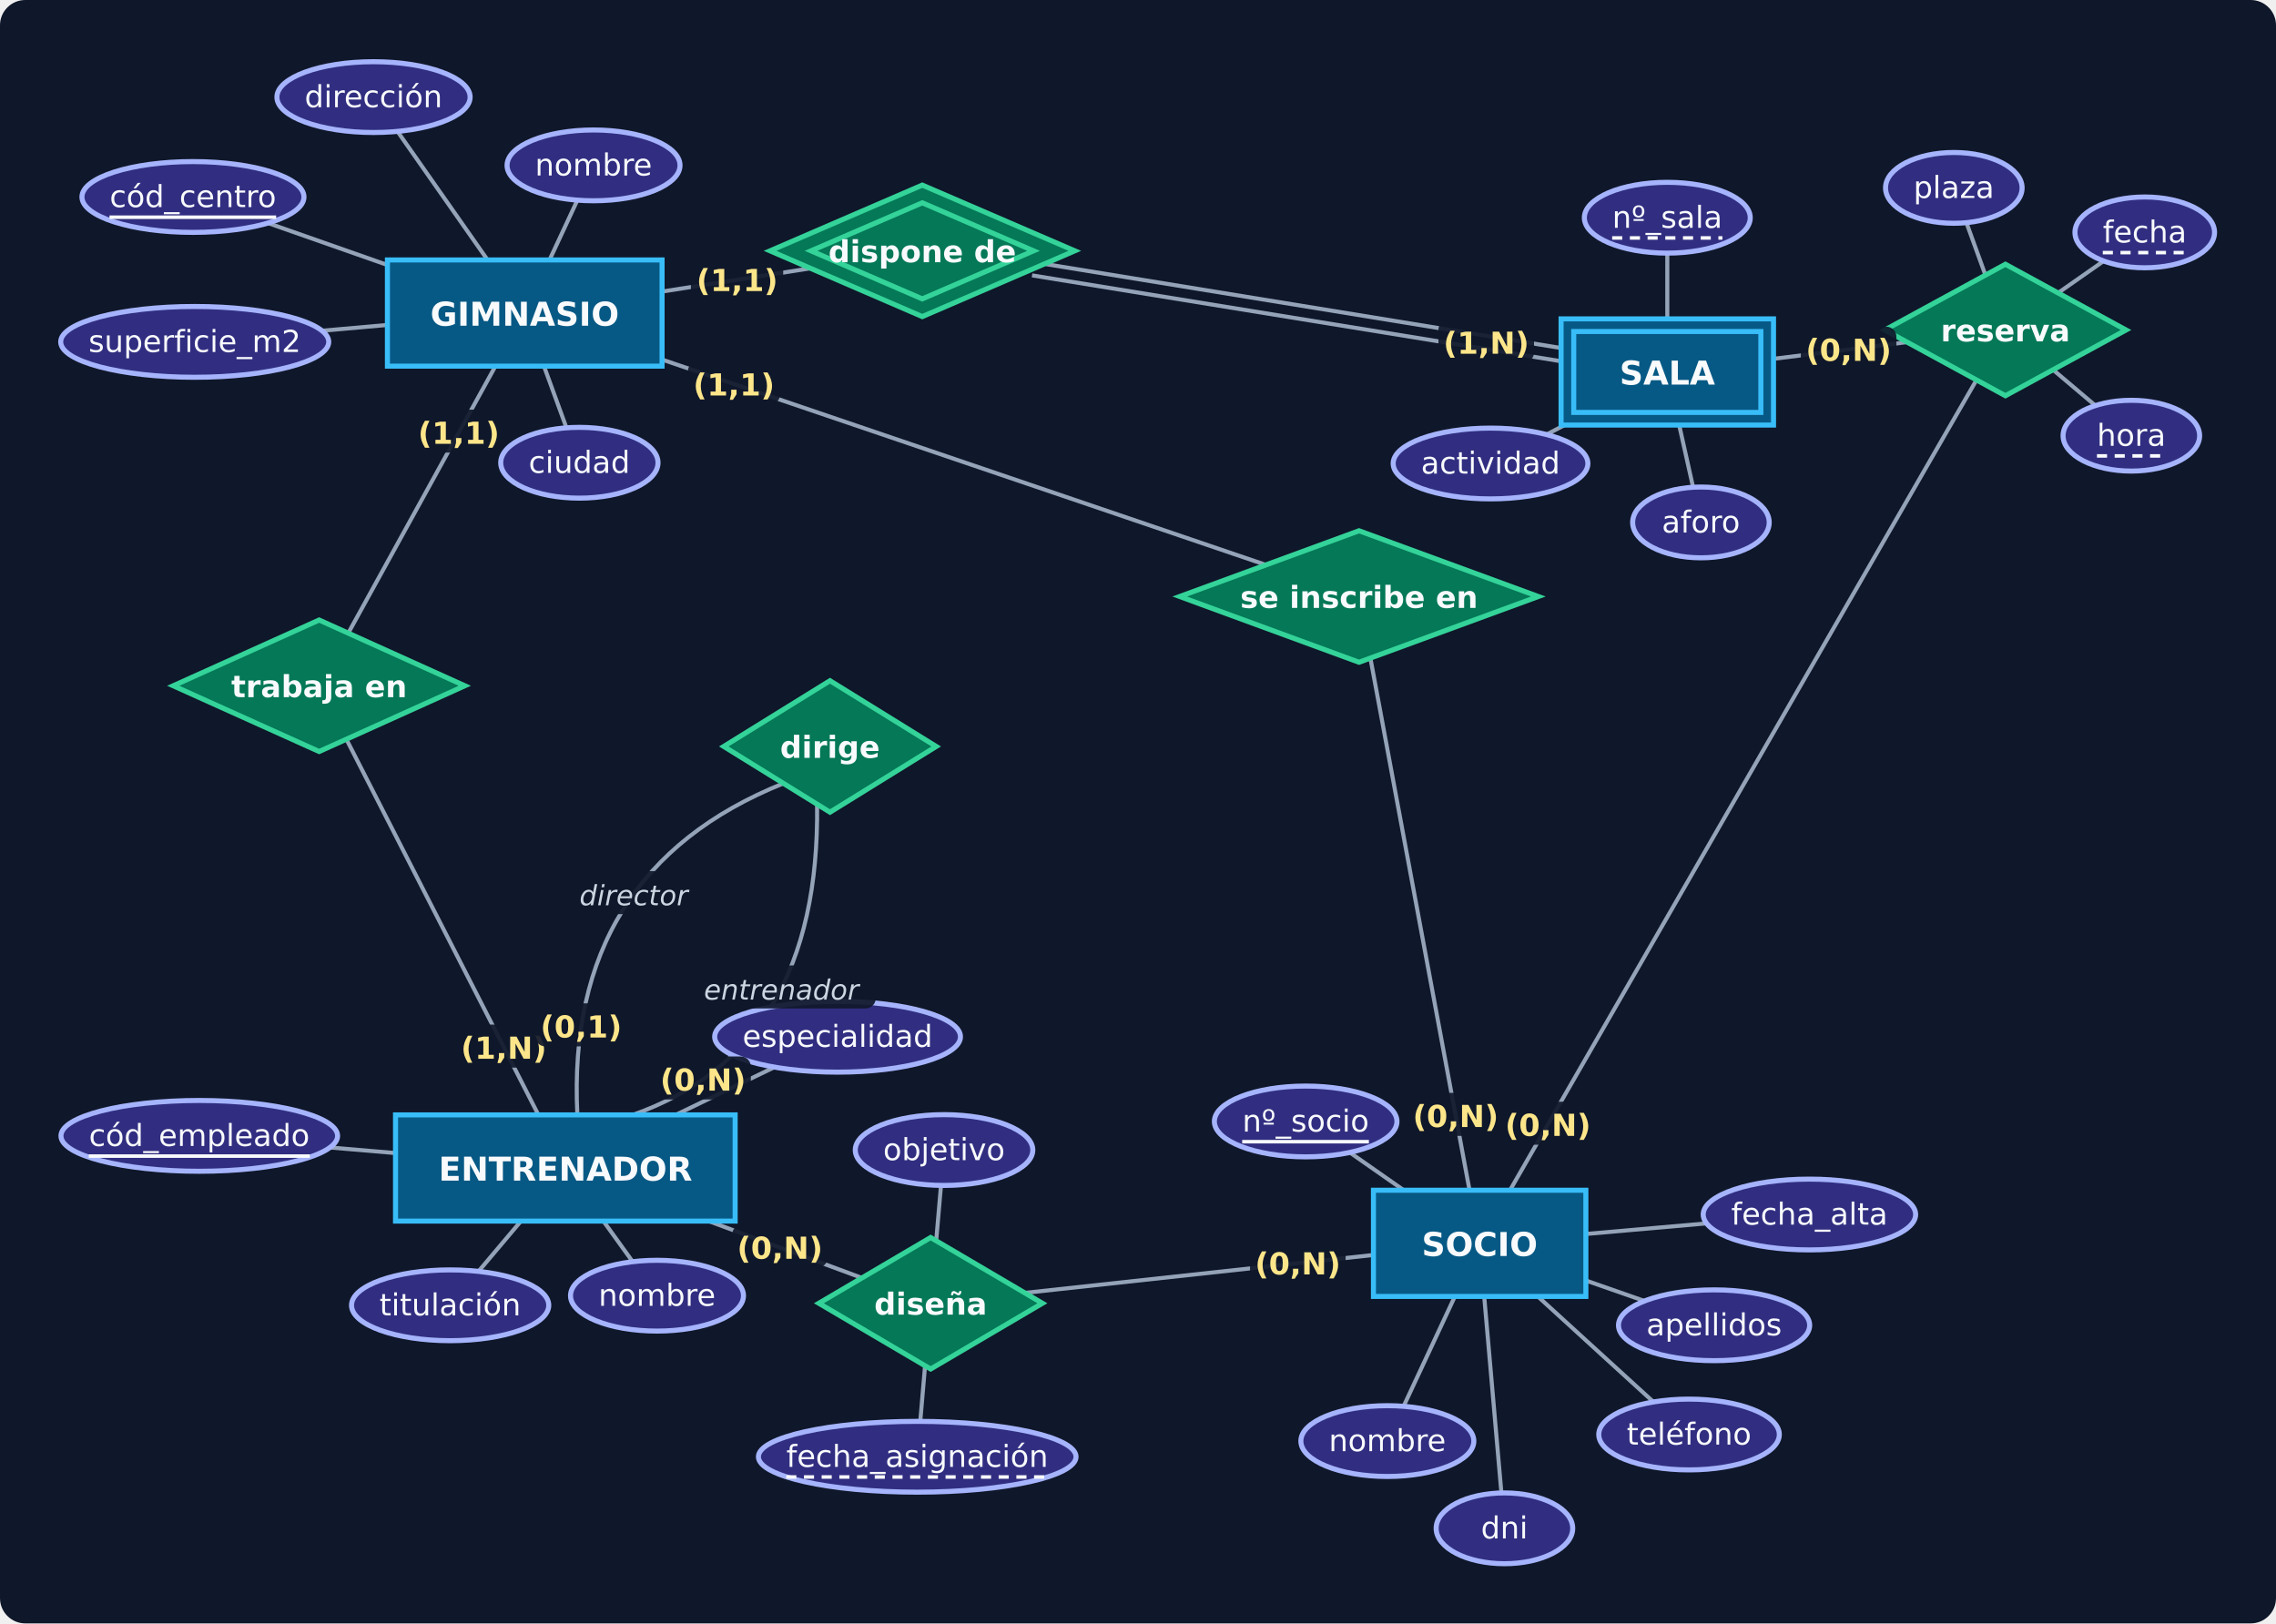
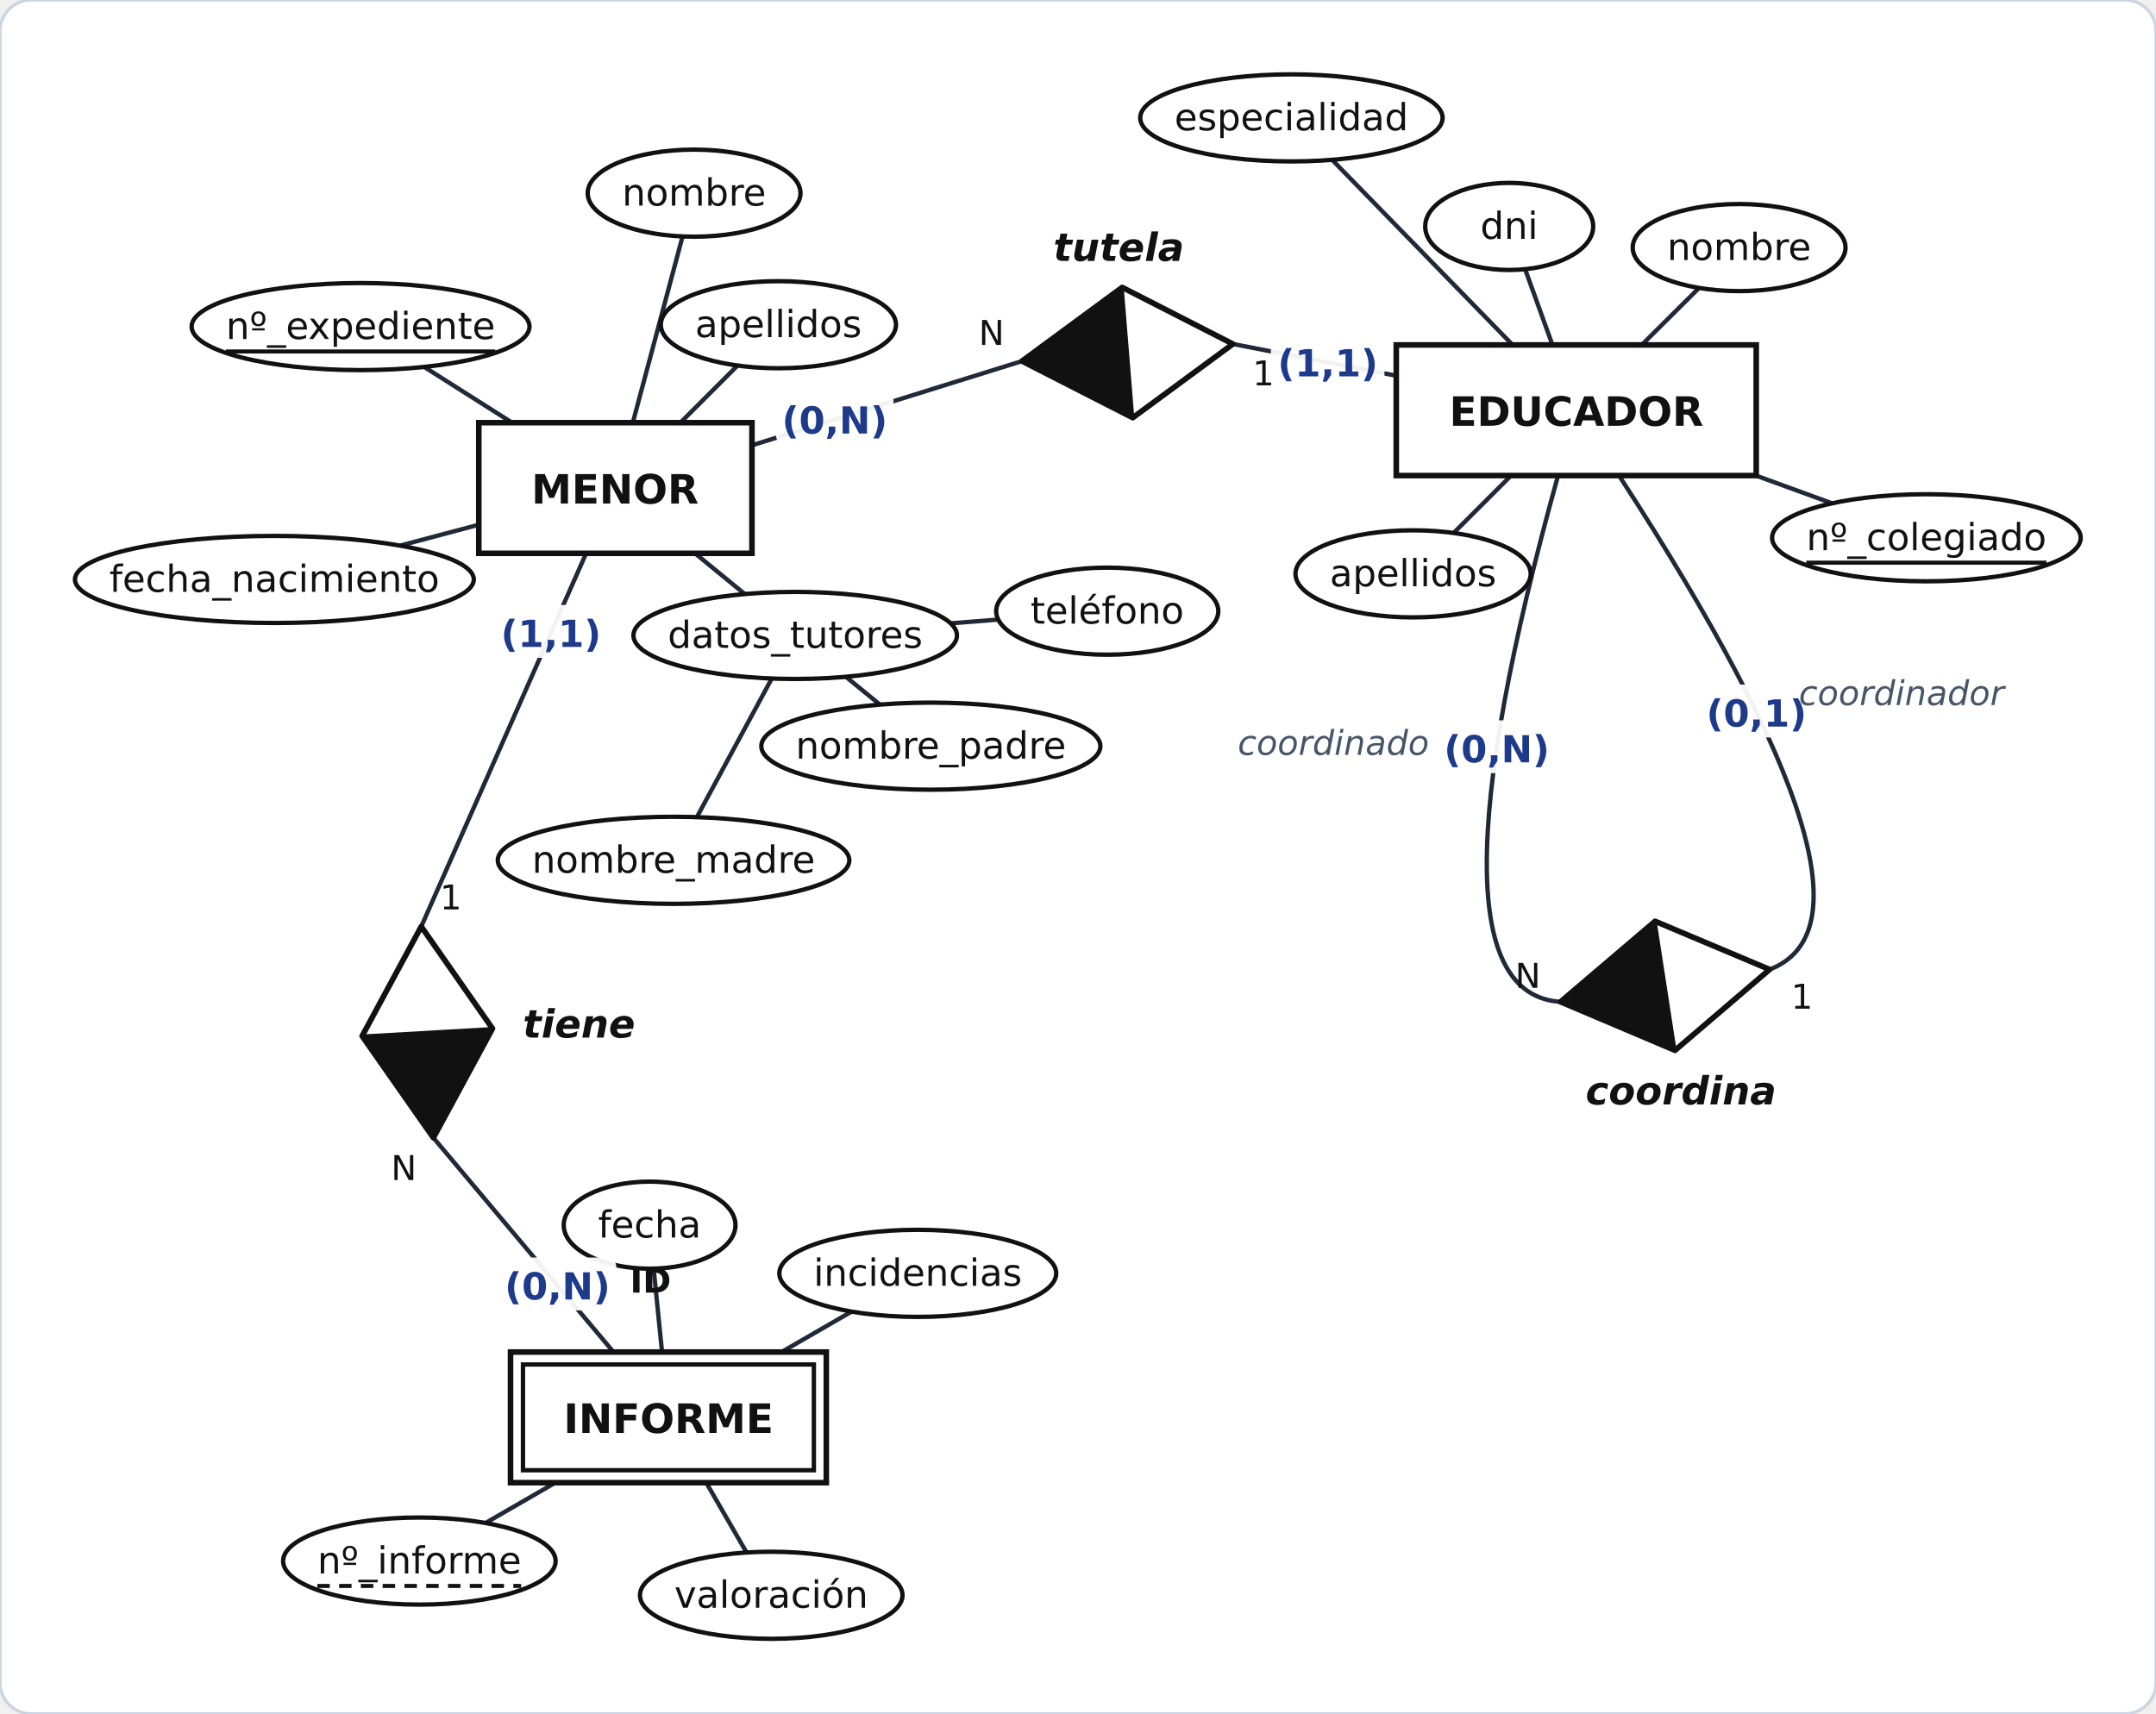
- <svg xmlns="http://www.w3.org/2000/svg" viewBox="77 -566 900 642" width="900" height="642" role="img" aria-labelledby="t d" font-family="DejaVu Sans, Verdana, Arial, sans-serif">
-   <rect x="77" y="-566" width="900" height="642" rx="10" fill="#0f172a" />
-   <g stroke="#94a3b8" stroke-width="1.6" fill="none">
-     <line x1="292.1" y1="-421.2" x2="301.0" y2="-396.8" />
-     <line x1="230.2" y1="-437.5" x2="204.3" y2="-435.2" />
-     <line x1="230.2" y1="-461.2" x2="182.9" y2="-477.8" />
-     <line x1="269.8" y1="-463.2" x2="234.2" y2="-514.0" />
-     <line x1="294.3" y1="-463.2" x2="305.3" y2="-486.8" />
-     <line x1="741.0" y1="-397.9" x2="746.5" y2="-373.3" />
-     <line x1="695.7" y1="-397.9" x2="688.6" y2="-394.2" />
-     <line x1="736.3" y1="-439.9" x2="736.3" y2="-465.9" />
-     <line x1="704.1" y1="-59.6" x2="727.3" y2="-51.5" />
-     <line x1="685.1" y1="-53.3" x2="730.8" y2="-11.6" />
-     <line x1="663.9" y1="-53.3" x2="670.7" y2="24.4" />
-     <line x1="652.3" y1="-53.3" x2="632.0" y2="-9.8" />
-     <line x1="632.1" y1="-95.3" x2="610.8" y2="-110.2" />
-     <line x1="704.1" y1="-78.0" x2="751.9" y2="-82.2" />
-     <line x1="315.6" y1="-83.1" x2="327.2" y2="-67.0" />
-     <line x1="283.0" y1="-83.1" x2="266.2" y2="-63.2" />
-     <line x1="233.4" y1="-110.0" x2="207.5" y2="-112.2" />
-     <line x1="344.2" y1="-125.1" x2="383.3" y2="-144.0" />
-     <line x1="888.8" y1="-419.8" x2="905.6" y2="-405.6" />
-     <line x1="862.1" y1="-457.2" x2="854.6" y2="-477.9" />
-     <line x1="890.9" y1="-450.2" x2="908.9" y2="-462.8" />
-     <line x1="442.8" y1="-25.9" x2="440.9" y2="-3.9" />
-     <line x1="447.2" y1="-75.3" x2="449.1" y2="-97.2" />
-     <line x1="338.8" y1="-450.7" x2="397.5" y2="-459.9" />
-     <line x1="693.9" y1="-423.2" x2="485.1" y2="-457.1" />
-     <line x1="694.7" y1="-428.3" x2="485.9" y2="-462.3" />
-     <line x1="338.8" y1="-423.8" x2="577.6" y2="-342.6" />
-     <line x1="658.1" y1="-95.3" x2="618.9" y2="-305.7" />
-     <line x1="674.1" y1="-95.3" x2="858.6" y2="-415.8" />
-     <line x1="778.3" y1="-424.1" x2="831.1" y2="-430.7" />
-     <line x1="289.9" y1="-125.1" x2="214.0" y2="-273.6" />
-     <line x1="272.9" y1="-421.2" x2="214.7" y2="-315.6" />
-     <line x1="357.2" y1="-83.1" x2="417.9" y2="-60.6" />
-     <line x1="620.1" y1="-69.7" x2="482.2" y2="-54.7" />
-     <path d="M305.3 -125.1 Q300.5 -221.5 386.8 -256.2" fill="none" />
-     <path d="M327.2 -125.1 Q401.4 -151.2 400.1 -248.0" fill="none" />
+ <svg xmlns="http://www.w3.org/2000/svg" viewBox="-323 -1125 693 551" width="693" height="551" role="img" aria-labelledby="t d" font-family="DejaVu Sans, Verdana, Arial, sans-serif">
+   <rect x="-323" y="-1125" width="693" height="551" rx="10" fill="#ffffff" stroke="#cbd5e1" />
+   <g stroke="#1f2937" stroke-width="1.4" fill="none">
+     <line x1="-99.6" y1="-947.1" x2="-83.6" y2="-934.0" />
+     <line x1="-51.1" y1="-907.4" x2="-40.1" y2="-898.4" />
+     <line x1="-74.9" y1="-906.9" x2="-99.0" y2="-862.3" />
+     <line x1="-17.4" y1="-924.6" x2="-2.1" y2="-925.8" />
+     <line x1="-169.1" y1="-956.3" x2="-194.3" y2="-949.6" />
+     <line x1="-158.4" y1="-989.1" x2="-186.6" y2="-1007.0" />
+     <line x1="-119.6" y1="-989.1" x2="-103.6" y2="-1049.0" />
+     <line x1="-104.3" y1="-989.1" x2="-85.9" y2="-1007.5" />
+     <line x1="241.4" y1="-972.1" x2="265.8" y2="-963.2" />
+     <line x1="162.7" y1="-972.1" x2="144.3" y2="-953.7" />
+     <line x1="163.2" y1="-1014.1" x2="105.2" y2="-1073.6" />
+     <line x1="176.0" y1="-1014.1" x2="167.2" y2="-1038.5" />
+     <line x1="204.7" y1="-1014.1" x2="223.1" y2="-1032.4" />
+     <line x1="-96.0" y1="-648.3" x2="-83.0" y2="-625.8" />
+     <line x1="-144.5" y1="-648.3" x2="-167.0" y2="-635.3" />
+     <line x1="-110.2" y1="-690.3" x2="-112.9" y2="-717.1" />
+     <line x1="-71.8" y1="-690.3" x2="-49.3" y2="-703.3" />
+     <line x1="73.3" y1="-1014.4" x2="125.8" y2="-1004.2" />
+     <line x1="5.5" y1="-1008.9" x2="-81.4" y2="-981.8" />
+     <path d="M245.8 -813.3 Q289.7 -830.1 197.4 -972.1" fill="none" />
+     <path d="M178.6 -802.9 Q131.6 -805.8 177.8 -972.1" fill="none" />
+     <line x1="-187.6" y1="-827.1" x2="-134.6" y2="-947.1" />
+     <line x1="-183.7" y1="-759.2" x2="-125.8" y2="-690.3" />
  </g>
-   <rect x="230.2" y="-463.2" width="108.6" height="42.0" fill="#075985" stroke="#38bdf8" stroke-width="2" />
-   <rect x="694.3" y="-439.9" width="84.0" height="42.0" fill="#075985" stroke="#38bdf8" stroke-width="2" />
-   <rect x="699.3" y="-434.9" width="74.0" height="32.0" fill="none" stroke="#38bdf8" stroke-width="2" />
-   <rect x="620.1" y="-95.3" width="84.0" height="42.0" fill="#075985" stroke="#38bdf8" stroke-width="2" />
-   <rect x="233.4" y="-125.1" width="134.3" height="42.0" fill="#075985" stroke="#38bdf8" stroke-width="2" />
-   <polygon points="441.7,-492.8 502.0,-466.8 441.7,-440.8 381.5,-466.8" fill="#047857" stroke="#34d399" stroke-width="2" />
-   <polygon points="441.7,-485.8 485.7,-466.8 441.7,-447.8 397.7,-466.8" fill="none" stroke="#34d399" stroke-width="2" />
-   <polygon points="614.4,-356.1 685.3,-330.1 614.4,-304.1 543.5,-330.1" fill="#047857" stroke="#34d399" stroke-width="2" />
-   <polygon points="870.0,-461.5 917.7,-435.5 870.0,-409.5 822.3,-435.5" fill="#047857" stroke="#34d399" stroke-width="2" />
-   <polygon points="203.2,-320.8 260.8,-294.8 203.2,-268.8 145.5,-294.8" fill="#047857" stroke="#34d399" stroke-width="2" />
-   <polygon points="445.0,-76.6 489.2,-50.6 445.0,-24.6 400.8,-50.6" fill="#047857" stroke="#34d399" stroke-width="2" />
-   <polygon points="405.2,-296.8 447.2,-270.8 405.2,-244.8 363.2,-270.8" fill="#047857" stroke="#34d399" stroke-width="2" />
-   <ellipse cx="306.1" cy="-383.0" rx="31.1" ry="14.0" fill="#312e81" stroke="#a5b4fc" stroke-width="2" />
-   <ellipse cx="154.0" cy="-430.8" rx="53.0" ry="14.0" fill="#312e81" stroke="#a5b4fc" stroke-width="2" />
-   <ellipse cx="153.3" cy="-488.1" rx="43.9" ry="14.0" fill="#312e81" stroke="#a5b4fc" stroke-width="2" />
-   <ellipse cx="224.7" cy="-527.6" rx="38.2" ry="14.0" fill="#312e81" stroke="#a5b4fc" stroke-width="2" />
-   <ellipse cx="311.7" cy="-500.6" rx="34.2" ry="14.0" fill="#312e81" stroke="#a5b4fc" stroke-width="2" />
-   <ellipse cx="749.6" cy="-359.4" rx="27.0" ry="14.0" fill="#312e81" stroke="#a5b4fc" stroke-width="2" />
-   <ellipse cx="666.4" cy="-382.7" rx="38.5" ry="14.0" fill="#312e81" stroke="#a5b4fc" stroke-width="2" />
-   <ellipse cx="736.3" cy="-479.9" rx="32.8" ry="14.0" fill="#312e81" stroke="#a5b4fc" stroke-width="2" />
-   <ellipse cx="754.8" cy="-41.9" rx="37.8" ry="14.0" fill="#312e81" stroke="#a5b4fc" stroke-width="2" />
-   <ellipse cx="744.9" cy="1.3" rx="35.7" ry="14.0" fill="#312e81" stroke="#a5b4fc" stroke-width="2" />
-   <ellipse cx="671.9" cy="38.4" rx="27.0" ry="14.0" fill="#312e81" stroke="#a5b4fc" stroke-width="2" />
-   <ellipse cx="625.6" cy="3.9" rx="34.2" ry="14.0" fill="#312e81" stroke="#a5b4fc" stroke-width="2" />
-   <ellipse cx="593.3" cy="-122.5" rx="36.1" ry="14.0" fill="#312e81" stroke="#a5b4fc" stroke-width="2" />
-   <ellipse cx="792.5" cy="-85.7" rx="42.0" ry="14.0" fill="#312e81" stroke="#a5b4fc" stroke-width="2" />
-   <ellipse cx="336.8" cy="-53.6" rx="34.2" ry="14.0" fill="#312e81" stroke="#a5b4fc" stroke-width="2" />
-   <ellipse cx="255.0" cy="-49.8" rx="39.0" ry="14.0" fill="#312e81" stroke="#a5b4fc" stroke-width="2" />
-   <ellipse cx="155.8" cy="-116.8" rx="54.7" ry="14.0" fill="#312e81" stroke="#a5b4fc" stroke-width="2" />
-   <ellipse cx="408.2" cy="-156.0" rx="48.6" ry="14.0" fill="#312e81" stroke="#a5b4fc" stroke-width="2" />
-   <ellipse cx="919.8" cy="-393.7" rx="27.0" ry="14.0" fill="#312e81" stroke="#a5b4fc" stroke-width="2" />
-   <ellipse cx="849.6" cy="-491.7" rx="27.0" ry="14.0" fill="#312e81" stroke="#a5b4fc" stroke-width="2" />
-   <ellipse cx="925.1" cy="-474.1" rx="27.6" ry="14.0" fill="#312e81" stroke="#a5b4fc" stroke-width="2" />
-   <ellipse cx="439.7" cy="10.1" rx="62.8" ry="14.0" fill="#312e81" stroke="#a5b4fc" stroke-width="2" />
-   <ellipse cx="450.3" cy="-111.2" rx="35.1" ry="14.0" fill="#312e81" stroke="#a5b4fc" stroke-width="2" />
-   <rect x="350.2" y="-464.4" width="36.5" height="17" rx="4" fill="#0f172a" opacity="0.92" />
-   <text x="368.5" y="-450.9" font-size="12" fill="#fde68a" text-anchor="middle" font-weight="700">(1,1)</text>
-   <rect x="645.8" y="-439.6" width="37.8" height="17" rx="4" fill="#0f172a" opacity="0.92" />
-   <text x="664.7" y="-426.1" font-size="12" fill="#fde68a" text-anchor="middle" font-weight="700">(1,N)</text>
-   <rect x="349.0" y="-423.1" width="36.5" height="17" rx="4" fill="#0f172a" opacity="0.92" />
-   <text x="367.2" y="-409.6" font-size="12" fill="#fde68a" text-anchor="middle" font-weight="700">(1,1)</text>
-   <rect x="633.7" y="-133.8" width="37.8" height="17" rx="4" fill="#0f172a" opacity="0.92" />
-   <text x="652.6" y="-120.3" font-size="12" fill="#fde68a" text-anchor="middle" font-weight="700">(0,N)</text>
-   <rect x="670.2" y="-130.3" width="37.8" height="17" rx="4" fill="#0f172a" opacity="0.92" />
-   <text x="689.1" y="-116.8" font-size="12" fill="#fde68a" text-anchor="middle" font-weight="700">(0,N)</text>
-   <rect x="789.1" y="-436.8" width="37.8" height="17" rx="4" fill="#0f172a" opacity="0.92" />
-   <text x="808.0" y="-423.3" font-size="12" fill="#fde68a" text-anchor="middle" font-weight="700">(0,N)</text>
-   <rect x="257.3" y="-160.8" width="37.8" height="17" rx="4" fill="#0f172a" opacity="0.92" />
-   <text x="276.2" y="-147.3" font-size="12" fill="#fde68a" text-anchor="middle" font-weight="700">(1,N)</text>
-   <rect x="240.2" y="-404.0" width="36.5" height="17" rx="4" fill="#0f172a" opacity="0.92" />
-   <text x="258.4" y="-390.5" font-size="12" fill="#fde68a" text-anchor="middle" font-weight="700">(1,1)</text>
-   <rect x="366.5" y="-81.7" width="37.8" height="17" rx="4" fill="#0f172a" opacity="0.92" />
-   <text x="385.4" y="-68.2" font-size="12" fill="#fde68a" text-anchor="middle" font-weight="700">(0,N)</text>
-   <rect x="571.3" y="-75.5" width="37.8" height="17" rx="4" fill="#0f172a" opacity="0.92" />
-   <text x="590.2" y="-62.0" font-size="12" fill="#fde68a" text-anchor="middle" font-weight="700">(0,N)</text>
-   <rect x="288.6" y="-169.2" width="36.5" height="17" rx="4" fill="#0f172a" opacity="0.92" />
-   <text x="306.8" y="-155.7" font-size="12" fill="#fde68a" text-anchor="middle" font-weight="700">(0,1)</text>
-   <rect x="300.3" y="-221.5" width="54.6" height="17" rx="4" fill="#0f172a" opacity="0.92" />
-   <text x="327.6" y="-208.0" font-size="11" fill="#cbd5e1" text-anchor="middle" font-style="italic">director</text>
-   <rect x="336.1" y="-148.2" width="37.8" height="17" rx="4" fill="#0f172a" opacity="0.92" />
-   <text x="355.0" y="-134.7" font-size="12" fill="#fde68a" text-anchor="middle" font-weight="700">(0,N)</text>
-   <rect x="348.7" y="-184.2" width="74.6" height="17" rx="4" fill="#0f172a" opacity="0.92" />
-   <text x="386.0" y="-170.7" font-size="11" fill="#cbd5e1" text-anchor="middle" font-style="italic">entrenador</text>
-   <text x="284.5" y="-437.2" font-size="13" font-weight="700" text-anchor="middle" fill="#f8fafc">GIMNASIO</text>
-   <text x="736.3" y="-413.9" font-size="13" font-weight="700" text-anchor="middle" fill="#f8fafc">SALA</text>
-   <text x="662.1" y="-69.3" font-size="13" font-weight="700" text-anchor="middle" fill="#f8fafc">SOCIO</text>
-   <text x="300.6" y="-99.1" font-size="13" font-weight="700" text-anchor="middle" fill="#f8fafc">ENTRENADOR</text>
-   <text x="441.7" y="-462.3" font-size="12" font-weight="700" text-anchor="middle" fill="#f8fafc">dispone de</text>
-   <text x="614.4" y="-325.6" font-size="12" font-weight="700" text-anchor="middle" fill="#f8fafc">se inscribe en</text>
-   <text x="870.0" y="-431.0" font-size="12" font-weight="700" text-anchor="middle" fill="#f8fafc">reserva</text>
-   <text x="203.2" y="-290.3" font-size="12" font-weight="700" text-anchor="middle" fill="#f8fafc">trabaja en</text>
-   <text x="445.0" y="-46.1" font-size="12" font-weight="700" text-anchor="middle" fill="#f8fafc">diseña</text>
-   <text x="405.2" y="-266.3" font-size="12" font-weight="700" text-anchor="middle" fill="#f8fafc">dirige</text>
-   <text x="306.1" y="-379.0" font-size="12" text-anchor="middle" fill="#f8fafc">ciudad</text>
-   <text x="154.0" y="-426.8" font-size="12" text-anchor="middle" fill="#f8fafc">superficie_m2</text>
-   <text x="153.3" y="-484.1" font-size="12" text-anchor="middle" fill="#f8fafc">cód_centro</text>
-   <line x1="120.3" y1="-480.1" x2="186.2" y2="-480.1" stroke="#f8fafc" stroke-width="1.4" />
-   <text x="224.7" y="-523.6" font-size="12" text-anchor="middle" fill="#f8fafc">dirección</text>
-   <text x="311.7" y="-496.6" font-size="12" text-anchor="middle" fill="#f8fafc">nombre</text>
-   <text x="749.6" y="-355.4" font-size="12" text-anchor="middle" fill="#f8fafc">aforo</text>
-   <text x="666.4" y="-378.7" font-size="12" text-anchor="middle" fill="#f8fafc">actividad</text>
-   <text x="736.3" y="-475.9" font-size="12" text-anchor="middle" fill="#f8fafc">nº_sala</text>
-   <line x1="714.5" y1="-471.9" x2="758.1" y2="-471.9" stroke="#f8fafc" stroke-width="1.4" stroke-dasharray="4 3" />
-   <text x="754.8" y="-37.9" font-size="12" text-anchor="middle" fill="#f8fafc">apellidos</text>
-   <text x="744.9" y="5.3" font-size="12" text-anchor="middle" fill="#f8fafc">teléfono</text>
-   <text x="671.9" y="42.4" font-size="12" text-anchor="middle" fill="#f8fafc">dni</text>
-   <text x="625.6" y="7.9" font-size="12" text-anchor="middle" fill="#f8fafc">nombre</text>
-   <text x="593.3" y="-118.5" font-size="12" text-anchor="middle" fill="#f8fafc">nº_socio</text>
-   <line x1="568.2" y1="-114.5" x2="618.3" y2="-114.5" stroke="#f8fafc" stroke-width="1.4" />
-   <text x="792.5" y="-81.7" font-size="12" text-anchor="middle" fill="#f8fafc">fecha_alta</text>
-   <text x="336.8" y="-49.6" font-size="12" text-anchor="middle" fill="#f8fafc">nombre</text>
-   <text x="255.0" y="-45.8" font-size="12" text-anchor="middle" fill="#f8fafc">titulación</text>
-   <text x="155.8" y="-112.8" font-size="12" text-anchor="middle" fill="#f8fafc">cód_empleado</text>
-   <line x1="112.1" y1="-108.8" x2="199.5" y2="-108.8" stroke="#f8fafc" stroke-width="1.4" />
-   <text x="408.2" y="-152.0" font-size="12" text-anchor="middle" fill="#f8fafc">especialidad</text>
-   <text x="919.8" y="-389.7" font-size="12" text-anchor="middle" fill="#f8fafc">hora</text>
-   <line x1="906.2" y1="-385.7" x2="933.4" y2="-385.7" stroke="#f8fafc" stroke-width="1.4" stroke-dasharray="4 3" />
-   <text x="849.6" y="-487.7" font-size="12" text-anchor="middle" fill="#f8fafc">plaza</text>
-   <text x="925.1" y="-470.1" font-size="12" text-anchor="middle" fill="#f8fafc">fecha</text>
-   <line x1="908.5" y1="-466.1" x2="941.7" y2="-466.1" stroke="#f8fafc" stroke-width="1.4" stroke-dasharray="4 3" />
-   <text x="439.7" y="14.1" font-size="12" text-anchor="middle" fill="#f8fafc">fecha_asignación</text>
-   <line x1="387.9" y1="18.1" x2="491.5" y2="18.1" stroke="#f8fafc" stroke-width="1.4" stroke-dasharray="4 3" />
-   <text x="450.3" y="-107.2" font-size="12" text-anchor="middle" fill="#f8fafc">objetivo</text>
+   <rect x="-169.1" y="-989.1" width="87.8" height="42.0" fill="#ffffff" stroke="#111111" stroke-width="1.8" />
+   <rect x="125.8" y="-1014.1" width="115.7" height="42.0" fill="#ffffff" stroke="#111111" stroke-width="1.8" />
+   <rect x="-158.9" y="-690.3" width="101.5" height="42.0" fill="#ffffff" stroke="#111111" stroke-width="1.8" />
+   <rect x="-154.9" y="-686.3" width="93.5" height="34.0" fill="none" stroke="#111111" stroke-width="1.4" />
+   <polygon points="73.3,-1014.4 37.7,-1032.6 41.1,-990.7" fill="#ffffff" stroke="none" />
+   <polygon points="5.5,-1008.9 37.7,-1032.6 41.1,-990.7" fill="#111111" stroke="none" />
+   <polygon points="73.3,-1014.4 37.7,-1032.6 5.5,-1008.9 41.1,-990.7" fill="none" stroke="#111111" stroke-width="1.8" stroke-linejoin="round" />
+   <line x1="37.7" y1="-1032.6" x2="41.1" y2="-990.7" stroke="#111111" stroke-width="1" />
+   <polygon points="245.8,-813.3 209.0,-828.8 215.4,-787.3" fill="#ffffff" stroke="none" />
+   <polygon points="178.6,-802.9 209.0,-828.8 215.4,-787.3" fill="#111111" stroke="none" />
+   <polygon points="245.8,-813.3 209.0,-828.8 178.6,-802.9 215.4,-787.3" fill="none" stroke="#111111" stroke-width="1.8" stroke-linejoin="round" />
+   <line x1="209.0" y1="-828.8" x2="215.4" y2="-787.3" stroke="#111111" stroke-width="1" />
+   <polygon points="-187.6,-827.1 -206.6,-791.9 -164.7,-794.3" fill="#ffffff" stroke="none" />
+   <polygon points="-183.7,-759.2 -206.6,-791.9 -164.7,-794.3" fill="#111111" stroke="none" />
+   <polygon points="-187.6,-827.1 -206.6,-791.9 -183.7,-759.2 -164.7,-794.3" fill="none" stroke="#111111" stroke-width="1.8" stroke-linejoin="round" />
+   <line x1="-206.6" y1="-791.9" x2="-164.7" y2="-794.3" stroke="#111111" stroke-width="1" />
+   <ellipse cx="-67.4" cy="-920.7" rx="52.0" ry="14.0" fill="#ffffff" stroke="#111111" stroke-width="1.4" />
+   <ellipse cx="-23.8" cy="-885.1" rx="54.5" ry="14.0" fill="#ffffff" stroke="#111111" stroke-width="1.4" />
+   <ellipse cx="-106.5" cy="-848.4" rx="56.5" ry="14.0" fill="#ffffff" stroke="#111111" stroke-width="1.4" />
+   <ellipse cx="32.9" cy="-928.5" rx="35.7" ry="14.0" fill="#ffffff" stroke="#111111" stroke-width="1.4" />
+   <ellipse cx="-234.8" cy="-938.7" rx="64.1" ry="14.0" fill="#ffffff" stroke="#111111" stroke-width="1.4" />
+   <ellipse cx="-207.1" cy="-1020.0" rx="54.3" ry="14.0" fill="#ffffff" stroke="#111111" stroke-width="1.4" />
+   <ellipse cx="-99.9" cy="-1062.9" rx="34.2" ry="14.0" fill="#ffffff" stroke="#111111" stroke-width="1.4" />
+   <ellipse cx="-72.8" cy="-1020.6" rx="37.8" ry="14.0" fill="#ffffff" stroke="#111111" stroke-width="1.4" />
+   <ellipse cx="296.2" cy="-952.1" rx="49.6" ry="14.0" fill="#ffffff" stroke="#111111" stroke-width="1.4" />
+   <ellipse cx="131.2" cy="-940.5" rx="37.8" ry="14.0" fill="#ffffff" stroke="#111111" stroke-width="1.4" />
+   <ellipse cx="92.1" cy="-1087.1" rx="48.6" ry="14.0" fill="#ffffff" stroke="#111111" stroke-width="1.4" />
+   <ellipse cx="162.1" cy="-1052.2" rx="27.0" ry="14.0" fill="#ffffff" stroke="#111111" stroke-width="1.4" />
+   <ellipse cx="236.0" cy="-1045.4" rx="34.2" ry="14.0" fill="#ffffff" stroke="#111111" stroke-width="1.4" />
+   <ellipse cx="-75.1" cy="-612.1" rx="42.2" ry="14.0" fill="#ffffff" stroke="#111111" stroke-width="1.4" />
+   <ellipse cx="-188.2" cy="-623.1" rx="43.8" ry="14.0" fill="#ffffff" stroke="#111111" stroke-width="1.4" />
+   <ellipse cx="-114.2" cy="-731.1" rx="27.6" ry="14.0" fill="#ffffff" stroke="#111111" stroke-width="1.4" />
+   <ellipse cx="-28.0" cy="-715.6" rx="44.5" ry="14.0" fill="#ffffff" stroke="#111111" stroke-width="1.4" />
+   <rect x="85.5" y="-1017.5" width="36.5" height="17" rx="3" fill="#ffffff" opacity="0.94" />
+   <text x="103.8" y="-1004.0" font-size="12" fill="#1e3a8a" text-anchor="middle" font-weight="700">(1,1)</text>
+   <text x="83.1" y="-1001.1" font-size="11" fill="#111111" text-anchor="middle">1</text>
+   <rect x="-73.6" y="-999.1" width="37.8" height="17" rx="3" fill="#ffffff" opacity="0.94" />
+   <text x="-54.7" y="-985.6" font-size="12" fill="#1e3a8a" text-anchor="middle" font-weight="700">(0,N)</text>
+   <text x="-4.3" y="-1014.1" font-size="11" fill="#111111" text-anchor="middle">N</text>
+   <rect x="223.4" y="-904.9" width="36.5" height="17" rx="3" fill="#ffffff" opacity="0.94" />
+   <text x="241.6" y="-891.4" font-size="12" fill="#1e3a8a" text-anchor="middle" font-weight="700">(0,1)</text>
+   <text x="256.2" y="-800.7" font-size="11" fill="#111111" text-anchor="middle">1</text>
+   <text x="288.2" y="-898.3" font-size="11" fill="#475569" text-anchor="middle" font-style="italic">coordinador</text>
+   <rect x="139.2" y="-893.4" width="37.8" height="17" rx="3" fill="#ffffff" opacity="0.94" />
+   <text x="158.1" y="-879.9" font-size="12" fill="#1e3a8a" text-anchor="middle" font-weight="700">(0,N)</text>
+   <text x="168.1" y="-807.4" font-size="11" fill="#111111" text-anchor="middle">N</text>
+   <text x="105.6" y="-882.3" font-size="11" fill="#475569" text-anchor="middle" font-style="italic">coordinado</text>
+   <rect x="-164.1" y="-930.5" width="36.5" height="17" rx="3" fill="#ffffff" opacity="0.94" />
+   <text x="-145.9" y="-917.0" font-size="12" fill="#1e3a8a" text-anchor="middle" font-weight="700">(1,1)</text>
+   <text x="-178.1" y="-832.6" font-size="11" fill="#111111" text-anchor="middle">1</text>
+   <rect x="-162.7" y="-720.7" width="37.8" height="17" rx="3" fill="#ffffff" opacity="0.94" />
+   <text x="-143.8" y="-707.2" font-size="12" fill="#1e3a8a" text-anchor="middle" font-weight="700">(0,N)</text>
+   <text x="-193.2" y="-745.6" font-size="11" fill="#111111" text-anchor="middle">N</text>
+   <text x="-113.9" y="-709.4" font-size="11" font-weight="700" fill="#111111" text-anchor="middle">ID</text>
+   <text x="-125.3" y="-963.1" font-size="13" font-weight="700" text-anchor="middle" fill="#111111">MENOR</text>
+   <text x="183.7" y="-988.1" font-size="13" font-weight="700" text-anchor="middle" fill="#111111">EDUCADOR</text>
+   <text x="-108.1" y="-664.3" font-size="13" font-weight="700" text-anchor="middle" fill="#111111">INFORME</text>
+   <text x="36.6" y="-1041.1" font-size="12.5" font-weight="700" font-style="italic" text-anchor="middle" fill="#111111">tutela</text>
+   <text x="217.3" y="-769.9" font-size="12.5" font-weight="700" font-style="italic" text-anchor="middle" fill="#111111">coordina</text>
+   <text x="-136.9" y="-791.4" font-size="12.5" font-weight="700" font-style="italic" text-anchor="middle" fill="#111111">tiene</text>
+   <text x="-67.4" y="-916.7" font-size="12" text-anchor="middle" fill="#111111">datos_tutores</text>
+   <text x="-23.8" y="-881.1" font-size="12" text-anchor="middle" fill="#111111">nombre_padre</text>
+   <text x="-106.5" y="-844.4" font-size="12" text-anchor="middle" fill="#111111">nombre_madre</text>
+   <text x="32.9" y="-924.5" font-size="12" text-anchor="middle" fill="#111111">teléfono</text>
+   <text x="-234.8" y="-934.7" font-size="12" text-anchor="middle" fill="#111111">fecha_nacimiento</text>
+   <text x="-207.1" y="-1016.0" font-size="12" text-anchor="middle" fill="#111111">nº_expediente</text>
+   <line x1="-250.4" y1="-1012.0" x2="-163.8" y2="-1012.0" stroke="#111111" stroke-width="1.3" />
+   <text x="-99.9" y="-1058.9" font-size="12" text-anchor="middle" fill="#111111">nombre</text>
+   <text x="-72.8" y="-1016.6" font-size="12" text-anchor="middle" fill="#111111">apellidos</text>
+   <text x="296.2" y="-948.1" font-size="12" text-anchor="middle" fill="#111111">nº_colegiado</text>
+   <line x1="257.6" y1="-944.1" x2="334.8" y2="-944.1" stroke="#111111" stroke-width="1.3" />
+   <text x="131.2" y="-936.5" font-size="12" text-anchor="middle" fill="#111111">apellidos</text>
+   <text x="92.1" y="-1083.1" font-size="12" text-anchor="middle" fill="#111111">especialidad</text>
+   <text x="162.1" y="-1048.2" font-size="12" text-anchor="middle" fill="#111111">dni</text>
+   <text x="236.0" y="-1041.4" font-size="12" text-anchor="middle" fill="#111111">nombre</text>
+   <text x="-75.1" y="-608.1" font-size="12" text-anchor="middle" fill="#111111">valoración</text>
+   <text x="-188.2" y="-619.1" font-size="12" text-anchor="middle" fill="#111111">nº_informe</text>
+   <line x1="-221.0" y1="-615.1" x2="-155.5" y2="-615.1" stroke="#111111" stroke-width="1.3" stroke-dasharray="4 3" />
+   <text x="-114.2" y="-727.1" font-size="12" text-anchor="middle" fill="#111111">fecha</text>
+   <text x="-28.0" y="-711.6" font-size="12" text-anchor="middle" fill="#111111">incidencias</text>
</svg>
